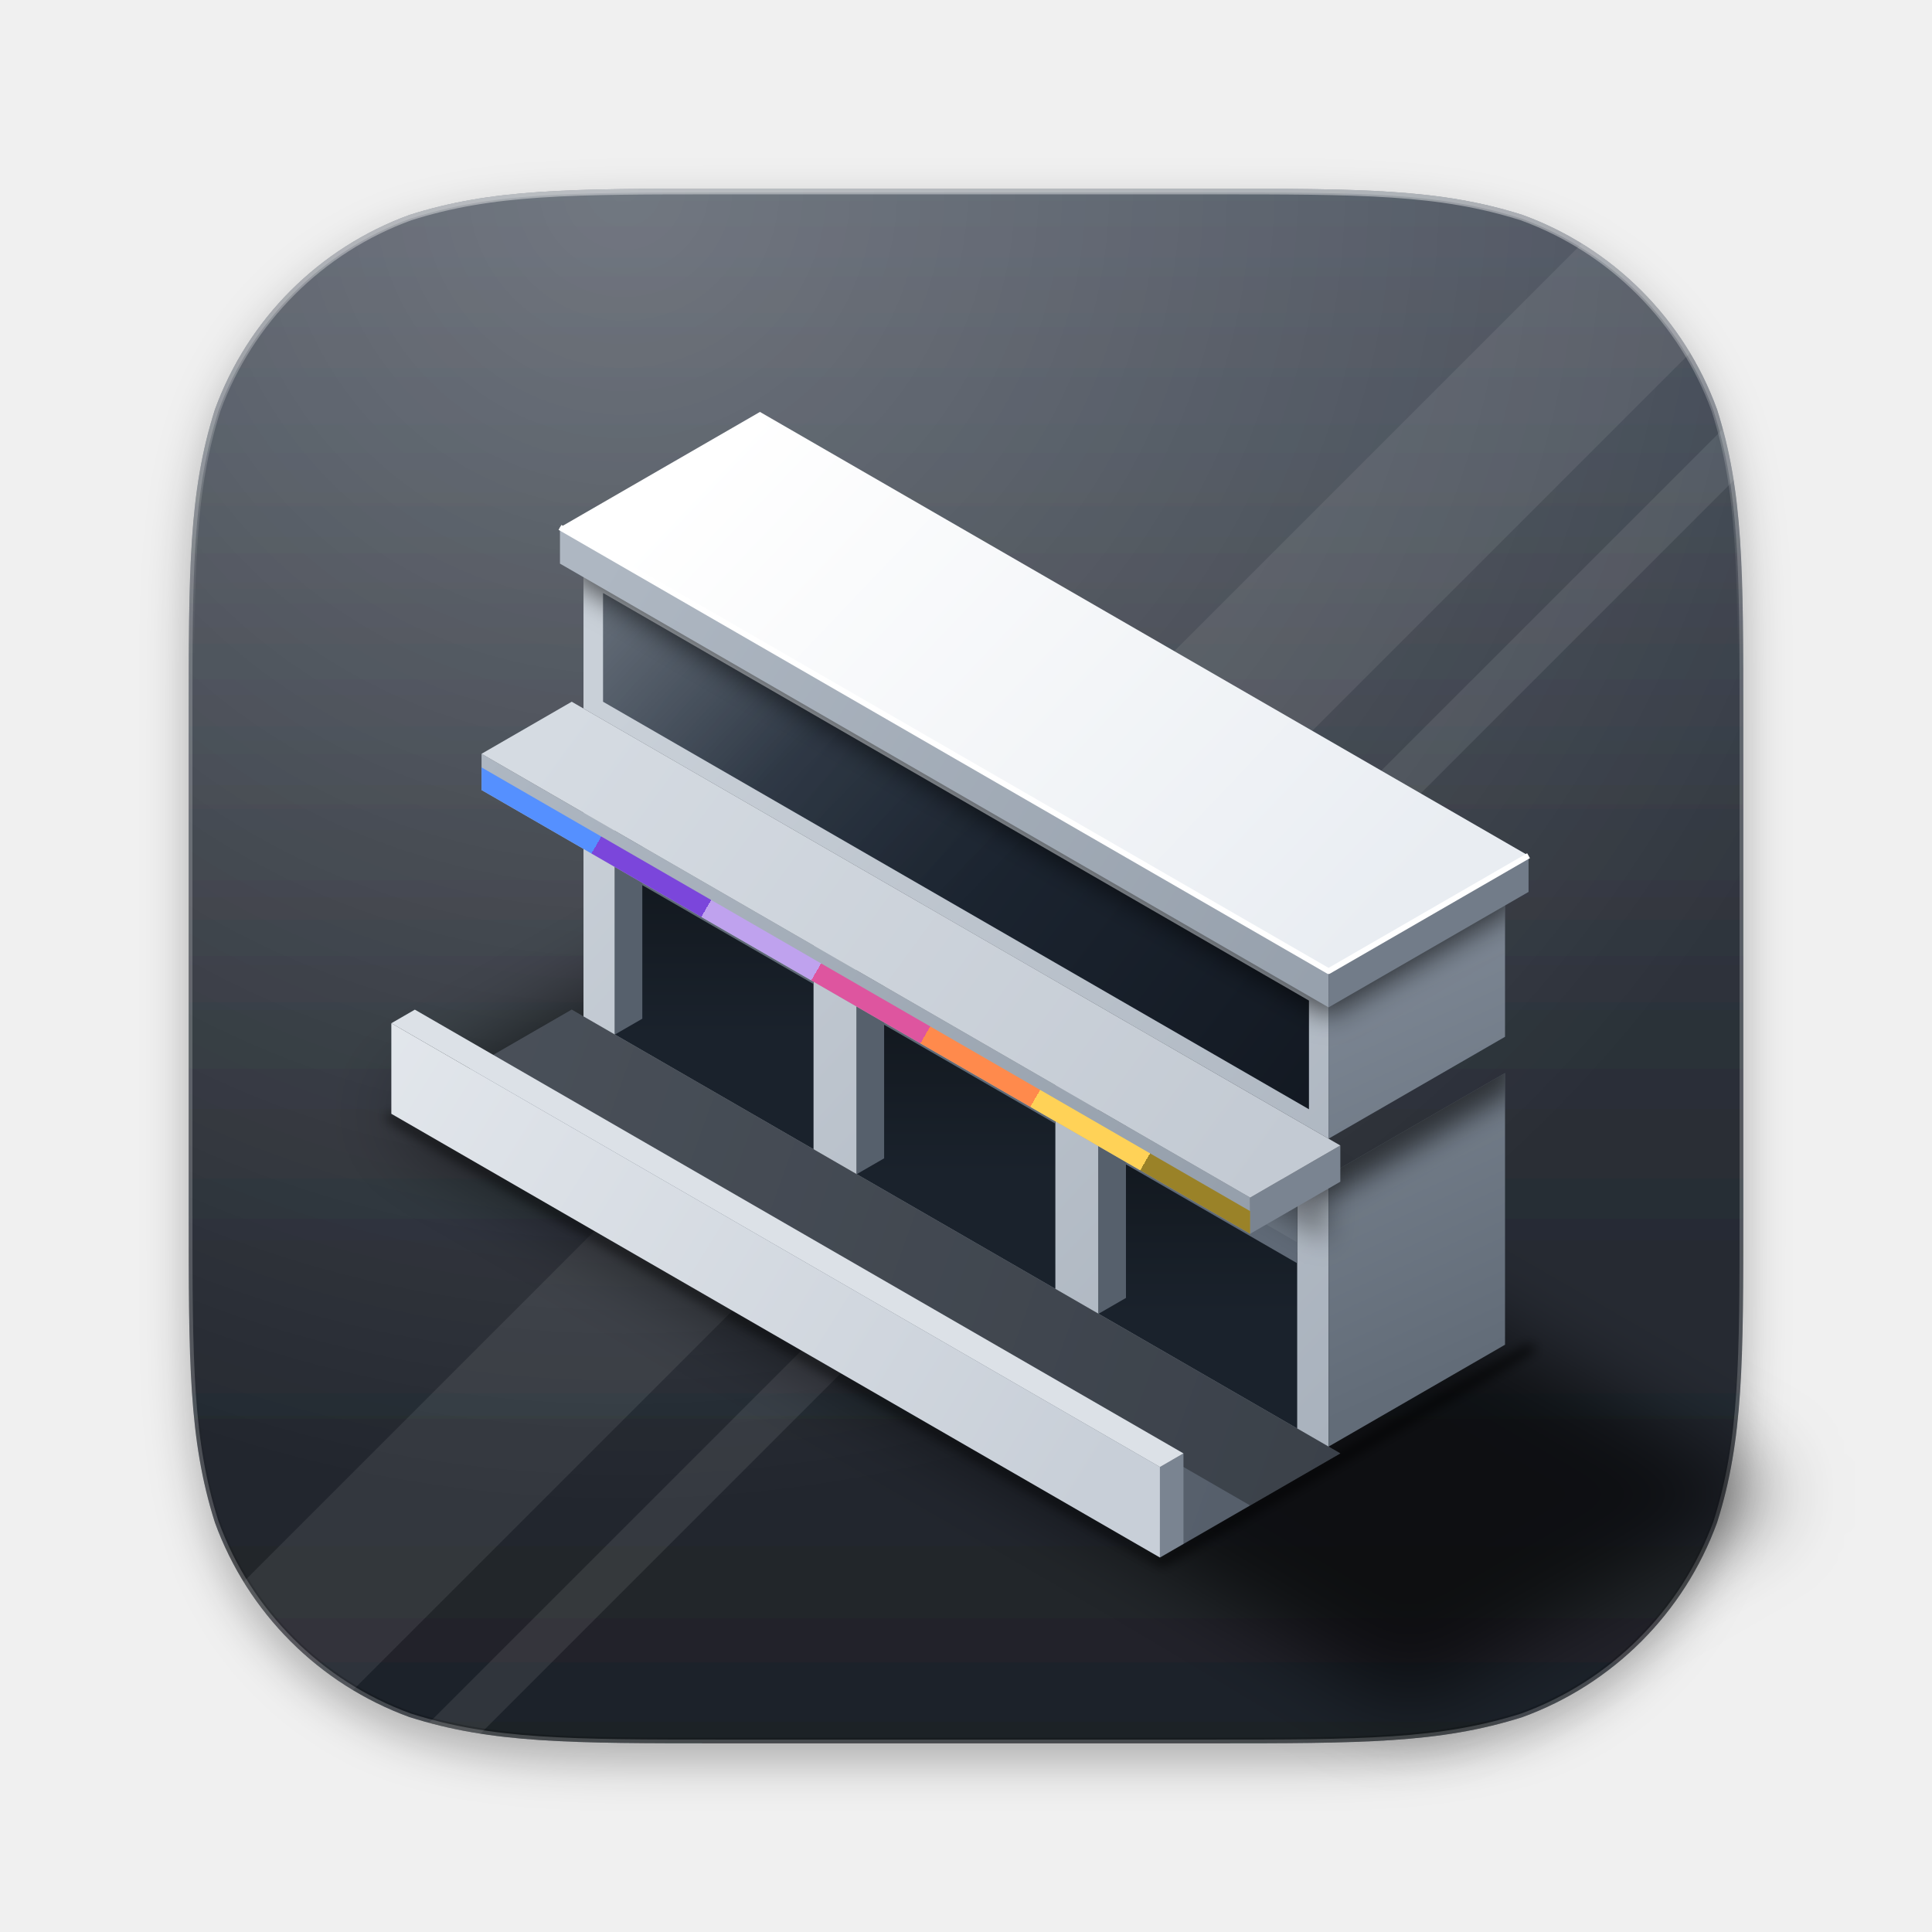
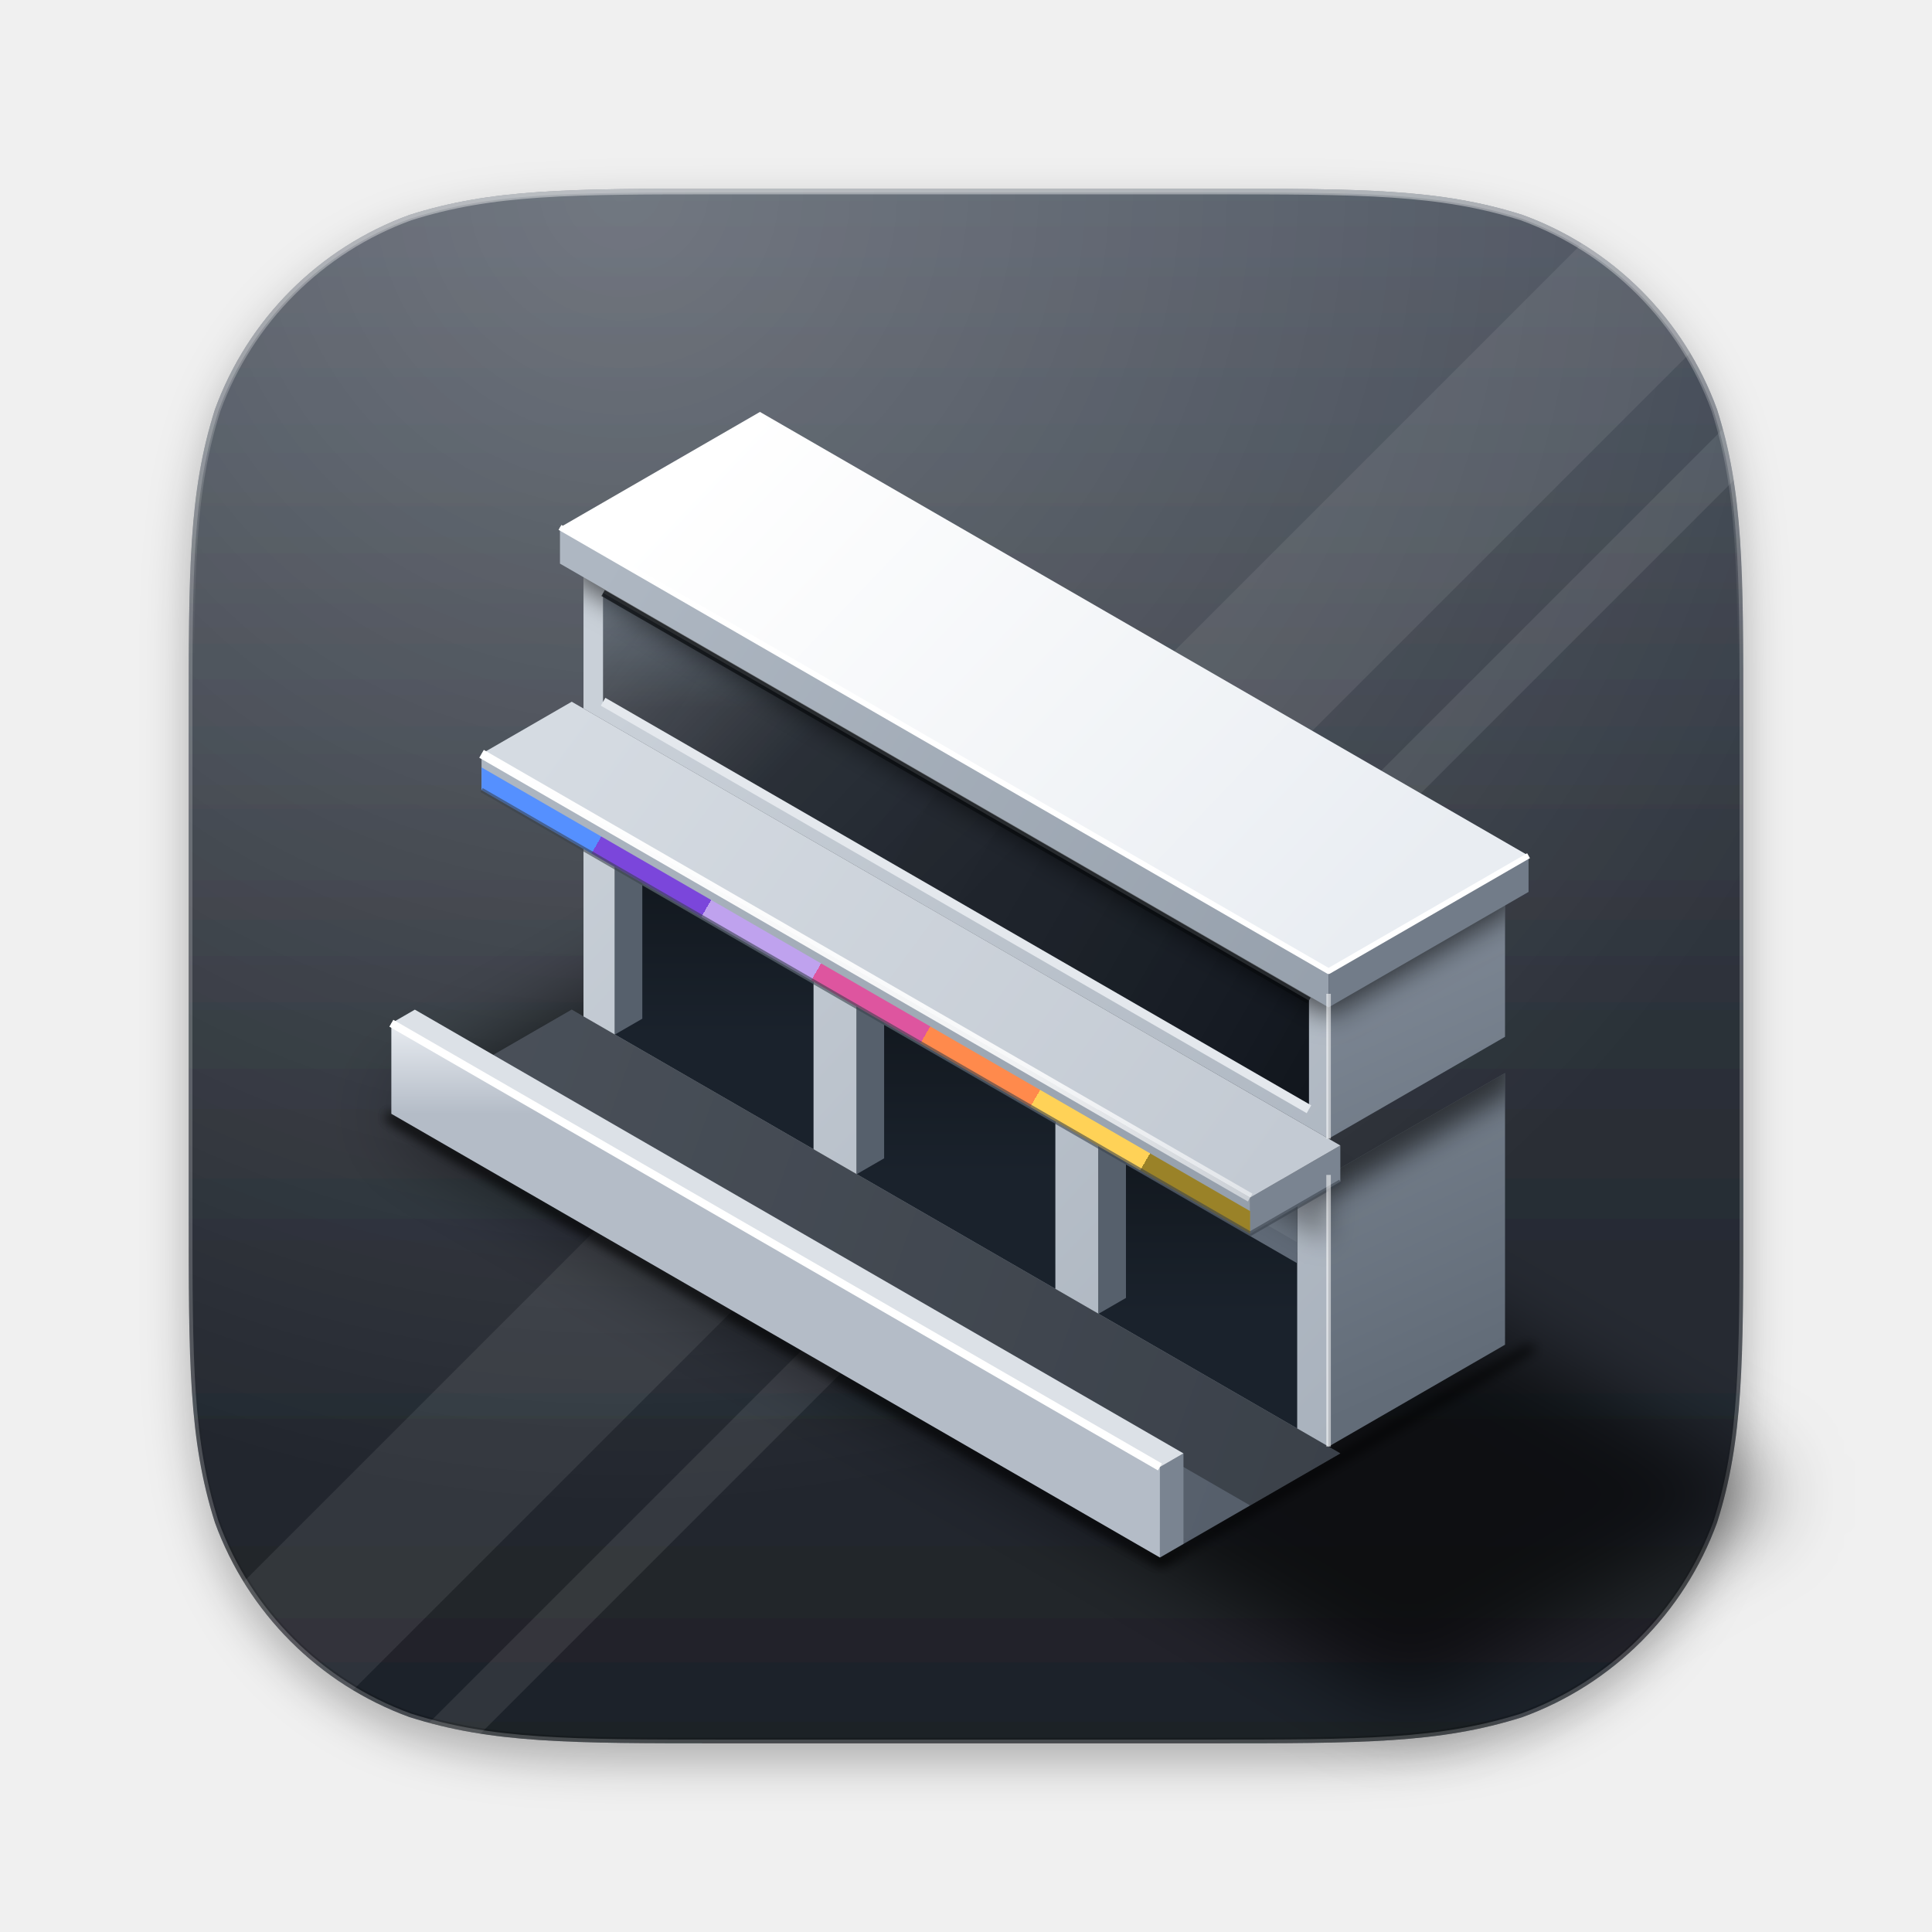
<svg xmlns="http://www.w3.org/2000/svg" width="1024" height="1024" viewBox="0 0 1024 1024">
  <defs>
    <linearGradient id="k3bg" x1="0" y1="100" x2="0" y2="924" gradientUnits="userSpaceOnUse">
      <stop offset="0" stop-color="#4A525E" />
      <stop offset="0.55" stop-color="#2B3038" />
      <stop offset="1" stop-color="#1E2228" />
    </linearGradient>
    <radialGradient id="k3sheen" cx="330.72" cy="100" r="700.4" gradientUnits="userSpaceOnUse">
      <stop offset="0" stop-color="#FFFFFF" stop-opacity="0.22" />
      <stop offset="1" stop-color="#FFFFFF" stop-opacity="0" />
    </radialGradient>
    <linearGradient id="k3edge" x1="0" y1="100" x2="0" y2="924" gradientUnits="userSpaceOnUse">
      <stop offset="0" stop-color="#FFFFFF" stop-opacity="0.4" />
      <stop offset="0.3" stop-color="#FFFFFF" stop-opacity="0" />
      <stop offset="0.75" stop-color="#000000" stop-opacity="0" />
      <stop offset="1" stop-color="#000000" stop-opacity="0.18" />
    </linearGradient>
    <clipPath id="k3clip">
      <path d="M383.41 100H640.59C722.19 100 763 100 806.92 113.89C854.88 131.34 892.66 169.12 910.11 217.08C924 261 924 301.81 924 383.41V640.59C924 722.19 924 763 910.11 806.92C892.66 854.88 854.88 892.66 806.92 910.11C763 924 722.19 924 640.59 924H383.41C301.81 924 261 924 217.08 910.11C169.12 892.66 131.34 854.88 113.89 806.92C100 763 100 722.19 100 640.59V383.41C100 301.81 100 261 113.89 217.08C131.34 169.12 169.12 131.34 217.08 113.89C261 100 301.81 100 383.41 100Z" />
    </clipPath>
    <filter id="k3gs" x="-20%" y="-20%" width="140%" height="140%">
      <feDropShadow dx="0" dy="10" stdDeviation="12" flood-color="#07080A" flood-opacity="0.32" />
    </filter>
    <filter id="k3ts" color-interpolation-filters="sRGB" x="-10%" y="-10%" width="120%" height="125%">
      <feDropShadow dx="0" dy="10" stdDeviation="12" flood-color="#000" flood-opacity="0.28" />
    </filter>
    <linearGradient id="k3btop" gradientUnits="userSpaceOnUse" x1="72.75" y1="-264" x2="329.09" y2="-20">
      <stop offset="0" stop-color="#FFFFFF" />
      <stop offset="1" stop-color="#E9EDF2" />
    </linearGradient>
    <linearGradient id="k3bfront" gradientUnits="userSpaceOnUse" x1="0" y1="-120" x2="329.09" y2="190">
      <stop offset="0" stop-color="#C9D0D8" />
      <stop offset="1" stop-color="#A9B2BD" />
    </linearGradient>
    <linearGradient id="k3bend" gradientUnits="userSpaceOnUse" x1="329.09" y1="-26" x2="407.03" y2="145">
      <stop offset="0" stop-color="#7E8895" />
      <stop offset="1" stop-color="#626C78" />
    </linearGradient>
    <linearGradient id="k3bcnpTop" gradientUnits="userSpaceOnUse" x1="-5.2" y1="-139" x2="294.45" y2="80">
      <stop offset="0" stop-color="#D5DBE2" />
      <stop offset="1" stop-color="#C3CAD3" />
    </linearGradient>
    <linearGradient id="k3bcnpFront" gradientUnits="userSpaceOnUse" x1="-45.03" y1="-116" x2="294.45" y2="96">
      <stop offset="0" stop-color="#E4E8ED" />
      <stop offset="1" stop-color="#C8CFD8" />
    </linearGradient>
    <linearGradient id="k3bedge" gradientUnits="userSpaceOnUse" x1="-45.03" y1="-116" x2="294.45" y2="96">
      <stop offset="0" stop-color="#AEB7C2" />
      <stop offset="1" stop-color="#959FAB" />
    </linearGradient>
-     <linearGradient id="k3bglass" gradientUnits="userSpaceOnUse" x1="0" y1="-200" x2="329.09" y2="54">
-       <stop offset="0" stop-color="#34404F" />
-       <stop offset="0.5" stop-color="#1C2531" />
+     <linearGradient id="k3bglass" gradientUnits="userSpaceOnUse" x1="0" y1="-200" x2="0" y2="-136">
+       <stop offset="0" stop-color="#4A5B70" />
+       <stop offset="0.45" stop-color="#222D3A" />
      <stop offset="1" stop-color="#121821" />
+     </linearGradient>
+     <linearGradient id="k3bglassL" gradientUnits="userSpaceOnUse" x1="0" y1="-136" x2="329.09" y2="54">
+       <stop offset="0" stop-color="#FFFFFF" stop-opacity="0.06" />
+       <stop offset="1" stop-color="#000000" stop-opacity="0.18" />
+     </linearGradient>
+     <linearGradient id="k3bspec" gradientUnits="userSpaceOnUse" x1="-45.03" y1="-116" x2="294.45" y2="80">
+       <stop offset="0" stop-color="#FFFFFF" />
+       <stop offset="0.7" stop-color="#FFFFFF" stop-opacity="0.85" />
+       <stop offset="1" stop-color="#FFFFFF" stop-opacity="0.5" />
+     </linearGradient>
+     <linearGradient id="k3bpwFront" gradientUnits="userSpaceOnUse" x1="-84.87" y1="3" x2="-84.87" y2="43">
+       <stop offset="0" stop-color="#E8ECF1" />
+       <stop offset="1" stop-color="#B4BCC7" />
    </linearGradient>
    <linearGradient id="k3bsheen" gradientUnits="userSpaceOnUse" x1="0" y1="-200" x2="164.54" y2="-41">
      <stop offset="0" stop-color="#FFFFFF" stop-opacity="0.28" />
      <stop offset="0.55" stop-color="#FFFFFF" stop-opacity="0.04" />
      <stop offset="1" stop-color="#FFFFFF" stop-opacity="0" />
    </linearGradient>
    <linearGradient id="k3bdoor" gradientUnits="userSpaceOnUse" x1="0" y1="-120" x2="329.09" y2="142">
      <stop offset="0" stop-color="#7F8996" />
      <stop offset="1" stop-color="#66707C" />
    </linearGradient>
    <linearGradient id="k3bapron" gradientUnits="userSpaceOnUse" x1="-84.87" y1="43" x2="334.29" y2="193">
      <stop offset="0" stop-color="#6A7380" />
      <stop offset="1" stop-color="#545D69" />
    </linearGradient>
    <linearGradient id="k3bstripe" gradientUnits="userSpaceOnUse" x1="-45.03" y1="-100" x2="294.45" y2="96">
      <stop offset="0" stop-color="#5590FF" />
      <stop offset="0.143" stop-color="#5590FF" />
      <stop offset="0.143" stop-color="#7B46DB" />
      <stop offset="0.286" stop-color="#7B46DB" />
      <stop offset="0.286" stop-color="#BFA2EE" />
      <stop offset="0.429" stop-color="#BFA2EE" />
      <stop offset="0.429" stop-color="#DE559F" />
      <stop offset="0.571" stop-color="#DE559F" />
      <stop offset="0.571" stop-color="#FF8A4C" />
      <stop offset="0.714" stop-color="#FF8A4C" />
      <stop offset="0.714" stop-color="#FFD257" />
      <stop offset="0.857" stop-color="#FFD257" />
      <stop offset="0.857" stop-color="#9A8228" />
      <stop offset="1" stop-color="#9A8228" />
    </linearGradient>
    <linearGradient id="k3blong" gradientUnits="userSpaceOnUse" x1="0" y1="0" x2="160" y2="100">
      <stop offset="0" stop-color="#000000" stop-opacity="0.55" />
      <stop offset="1" stop-color="#000000" stop-opacity="0" />
    </linearGradient>
    <filter id="k3bsoft" x="-40%" y="-40%" width="180%" height="180%" color-interpolation-filters="sRGB">
      <feGaussianBlur stdDeviation="18" />
    </filter>
    <filter id="k3bcrisp" x="-40%" y="-40%" width="180%" height="180%" color-interpolation-filters="sRGB">
      <feGaussianBlur stdDeviation="2.5" />
    </filter>
    <filter id="k3bao" x="-40%" y="-40%" width="180%" height="180%" color-interpolation-filters="sRGB">
      <feGaussianBlur stdDeviation="6" />
    </filter>
    <clipPath id="k3bbay0">
      <path d="M13.86 8L101.61 58.67L101.61 -47.33L13.86 -98Z" />
    </clipPath>
    <linearGradient id="k3bin0" gradientUnits="userSpaceOnUse" x1="13.86" y1="-98" x2="13.86" y2="8">
      <stop offset="0" stop-color="#0E1318" />
      <stop offset="1" stop-color="#1A222C" />
    </linearGradient>
    <clipPath id="k3bbay1">
      <path d="M120.67 69.67L208.42 120.33L208.42 14.33L120.67 -36.33Z" />
    </clipPath>
    <linearGradient id="k3bin1" gradientUnits="userSpaceOnUse" x1="120.67" y1="-36.33" x2="120.67" y2="69.67">
      <stop offset="0" stop-color="#0E1318" />
      <stop offset="1" stop-color="#1A222C" />
    </linearGradient>
    <clipPath id="k3bbay2">
      <path d="M227.48 131.33L315.23 182L315.23 76L227.48 25.33Z" />
    </clipPath>
    <linearGradient id="k3bin2" gradientUnits="userSpaceOnUse" x1="227.48" y1="25.33" x2="227.48" y2="131.33">
      <stop offset="0" stop-color="#0E1318" />
      <stop offset="1" stop-color="#1A222C" />
    </linearGradient>
    <clipPath id="k3bg0">
      <path d="M0 0L329.09 190L329.09 70L0 -120ZM329.09 190L407.03 145L407.03 25L329.09 70Z" />
    </clipPath>
    <clipPath id="k3bup">
      <path d="M0 -136L329.09 54L329.09 -10L0 -200ZM329.09 54L407.03 9L407.03 -55L329.09 -10Z" />
    </clipPath>
  </defs>
  <path d="M383.41 100H640.59C722.19 100 763 100 806.92 113.89C854.88 131.34 892.66 169.12 910.11 217.08C924 261 924 301.81 924 383.41V640.59C924 722.19 924 763 910.11 806.92C892.66 854.88 854.88 892.66 806.92 910.11C763 924 722.19 924 640.59 924H383.41C301.81 924 261 924 217.08 910.11C169.12 892.66 131.34 854.88 113.89 806.92C100 763 100 722.19 100 640.59V383.41C100 301.81 100 261 113.89 217.08C131.34 169.12 169.12 131.34 217.08 113.89C261 100 301.81 100 383.41 100Z" fill="url(#k3bg)" filter="url(#k3ts)" />
  <g clip-path="url(#k3clip)">
    <path d="M60 907.52L907.52 60L1022.88 60L60 1022.88Z" fill="#FFFFFF" opacity="0.08" />
    <path d="M60 1080.56L1080.56 60L1113.52 60L60 1113.52Z" fill="#FFFFFF" opacity="0.088" />
    <rect x="100" y="100" width="824" height="824" fill="url(#k3sheen)" />
    <path d="M383.41 100H640.59C722.19 100 763 100 806.92 113.89C854.88 131.34 892.66 169.12 910.11 217.08C924 261 924 301.81 924 383.41V640.59C924 722.19 924 763 910.11 806.92C892.66 854.88 854.88 892.66 806.92 910.11C763 924 722.19 924 640.59 924H383.41C301.81 924 261 924 217.08 910.11C169.12 892.66 131.34 854.88 113.89 806.92C100 763 100 722.19 100 640.59V383.41C100 301.81 100 261 113.89 217.08C131.34 169.12 169.12 131.34 217.08 113.89C261 100 301.81 100 383.41 100Z" fill="none" stroke="url(#k3edge)" stroke-width="6" />
    <path d="M383.41 100H640.59C722.19 100 763 100 806.92 113.89C854.88 131.34 892.66 169.12 910.11 217.08C924 261 924 301.81 924 383.41V640.59C924 722.19 924 763 910.11 806.92C892.66 854.88 854.88 892.66 806.92 910.11C763 924 722.19 924 640.59 924H383.41C301.81 924 261 924 217.08 910.11C169.12 892.66 131.34 854.88 113.89 806.92C100 763 100 722.19 100 640.59V383.41C100 301.81 100 261 113.89 217.08C131.34 169.12 169.12 131.34 217.08 113.89C261 100 301.81 100 383.41 100Z" fill="none" stroke="#FFFFFF" stroke-opacity="0.2" stroke-width="4" />
  </g>
  <g transform="translate(512 512) scale(1) translate(-512 -512)">
    <g transform="translate(309.26 538.73) scale(1.2)">
      <g filter="url(#k3bsoft)" opacity="0.75">
        <path d="M-84.87 43L254.61 239L364.61 305L527.42 211L187.94 15L77.94 -51Z" fill="#000" opacity="0.8" />
      </g>
      <g filter="url(#k3bcrisp)" opacity="0.8">
        <path d="M-84.87 43L254.61 239L417.42 145L420.89 147L255.48 242.5L-87.47 44.5Z" fill="#000" />
      </g>
      <path d="M-74.48 37L265 233L334.29 193L-5.2 -3Z" fill="url(#k3bapron)" />
      <path d="M-45.03 20L294.45 216L334.29 193L-5.2 -3Z" fill="#000" opacity="0.3" />
      <path d="M0 0L329.09 190L329.09 70L0 -120Z" fill="url(#k3bfront)" />
      <path d="M329.09 190L407.03 145L407.03 25L329.09 70Z" fill="url(#k3bend)" />
      <g clip-path="url(#k3bbay0)">
        <path d="M13.86 8L101.61 58.67L101.61 -47.33L13.86 -98Z" fill="url(#k3bin0)" />
        <path d="M25.98 -62.6L113.74 -11.93L113.74 -54.33L25.98 -105Z" fill="url(#k3bdoor)" />
        <path d="M25.98 -62.6L113.74 -11.93" stroke="#5F6976" stroke-width="8" />
        <path d="M13.86 8L25.98 1L25.98 -105L13.86 -98Z" fill="#56606C" />
        <path d="M13.86 -98L101.61 -47.33L113.74 -54.33L25.98 -105Z" fill="#2B323B" />
      </g>
      <g clip-path="url(#k3bbay1)">
        <path d="M120.67 69.67L208.42 120.33L208.42 14.33L120.67 -36.33Z" fill="url(#k3bin1)" />
        <path d="M132.79 -0.93L220.55 49.73L220.55 7.33L132.79 -43.33Z" fill="url(#k3bdoor)" />
        <path d="M132.79 -0.93L220.55 49.73" stroke="#5F6976" stroke-width="8" />
        <path d="M120.67 69.67L132.79 62.67L132.79 -43.33L120.67 -36.33Z" fill="#56606C" />
        <path d="M120.67 -36.33L208.42 14.33L220.55 7.33L132.79 -43.33Z" fill="#2B323B" />
      </g>
      <g clip-path="url(#k3bbay2)">
        <path d="M227.48 131.33L315.23 182L315.23 76L227.48 25.33Z" fill="url(#k3bin2)" />
        <path d="M239.6 60.73L327.36 111.4L327.36 69L239.6 18.33Z" fill="url(#k3bdoor)" />
        <path d="M239.6 60.73L327.36 111.4" stroke="#5F6976" stroke-width="8" />
        <path d="M227.48 131.33L239.6 124.33L239.6 18.33L227.48 25.33Z" fill="#56606C" />
        <path d="M227.48 25.33L315.23 76L327.36 69L239.6 18.33Z" fill="#2B323B" />
      </g>
      <g clip-path="url(#k3bg0)">
        <g filter="url(#k3bao)" opacity="0.6">
          <path d="M-5.2 -113L329.09 80L412.23 32L412.23 16L-5.2 -129Z" fill="#000" />
        </g>
      </g>
      <g clip-path="url(#k3bg0)">
        <g filter="url(#k3bao)" opacity="0.35">
          <path d="M-5.2 -93L329.09 100L329.09 66L-5.2 -127Z" fill="#000" />
        </g>
      </g>
      <path d="M0 -136L329.09 54L329.09 -10L0 -200Z" fill="url(#k3bfront)" />
      <path d="M329.09 54L407.03 9L407.03 -55L329.09 -10Z" fill="url(#k3bend)" />
      <path d="M8.66 -139L320.43 41L320.43 -7L8.66 -187Z" fill="url(#k3bglass)" />
+       <path d="M8.66 -139L320.43 41L320.43 -7L8.66 -187Z" fill="url(#k3bglassL)" />
      <path d="M8.66 -139L320.43 41L320.43 -7L8.66 -187Z" fill="url(#k3bsheen)" />
+       <path d="M8.66 -139L320.43 41" stroke="#E4E8ED" stroke-width="4" />
+       <path d="M8.66 -187L320.43 -7" stroke="#0B0F14" stroke-width="3" opacity="0.7" />
      <g clip-path="url(#k3bup)">
        <g filter="url(#k3bao)" opacity="0.6">
          <path d="M-5.2 -193L329.09 0L412.23 -48L412.23 -64L-5.2 -209Z" fill="#000" />
        </g>
      </g>
      <path d="M-45.03 -100L294.45 96L294.45 80L-45.03 -116Z" fill="url(#k3bedge)" />
      <path d="M294.45 96L334.29 73L334.29 57L294.45 80Z" fill="#7A8491" />
      <path d="M-45.03 -116L294.45 80L334.29 57L-5.2 -139Z" fill="url(#k3bcnpTop)" />
      <path d="M-45.03 -100L294.45 96L294.45 86L-45.03 -110Z" fill="url(#k3bstripe)" />
+       <path d="M-45.03 -116L294.45 80" stroke="url(#k3bspec)" stroke-width="4" />
+       <path d="M-45.03 -100L294.45 96L334.29 73" stroke="#3A424C" stroke-width="2" fill="none" opacity="0.6" />
      <path d="M-10.39 -200L329.09 -4L329.09 -20L-10.39 -216Z" fill="url(#k3bedge)" />
      <path d="M329.09 -4L417.42 -55L417.42 -71L329.09 -20Z" fill="#727C89" />
      <path d="M-10.39 -216L329.09 -20L417.42 -71L77.94 -267Z" fill="url(#k3btop)" />
      <path d="M-10.39 -216L329.09 -20L417.42 -71" stroke="#FFFFFF" stroke-width="2.5" fill="none" stroke-linejoin="round" />
-       <path d="M-84.87 43L254.61 239L254.61 199L-84.87 3Z" fill="url(#k3bcnpFront)" />
+       <g filter="url(#k3bcrisp)" opacity="0.8">
+         <path d="M-84.87 43L254.61 239L267.6 234.5L254.61 242L-87.47 44.5Z" fill="#000" />
+       </g>
+       <path d="M-84.87 43L254.61 239L254.61 199L-84.87 3Z" fill="url(#k3bpwFront)" />
      <path d="M254.61 239L265 233L265 193L254.61 199Z" fill="#7A8491" />
      <path d="M-84.87 3L254.61 199L265 193L-74.48 -3Z" fill="#DCE1E7" />
+       <path d="M-84.87 3L254.61 199" stroke="#FFFFFF" stroke-width="3.5" />
+       <path d="M329.09 190L329.09 70M329.09 54L329.09 -10" stroke="#FFFFFF" stroke-width="2" opacity="0.55" />
    </g>
  </g>
</svg>
